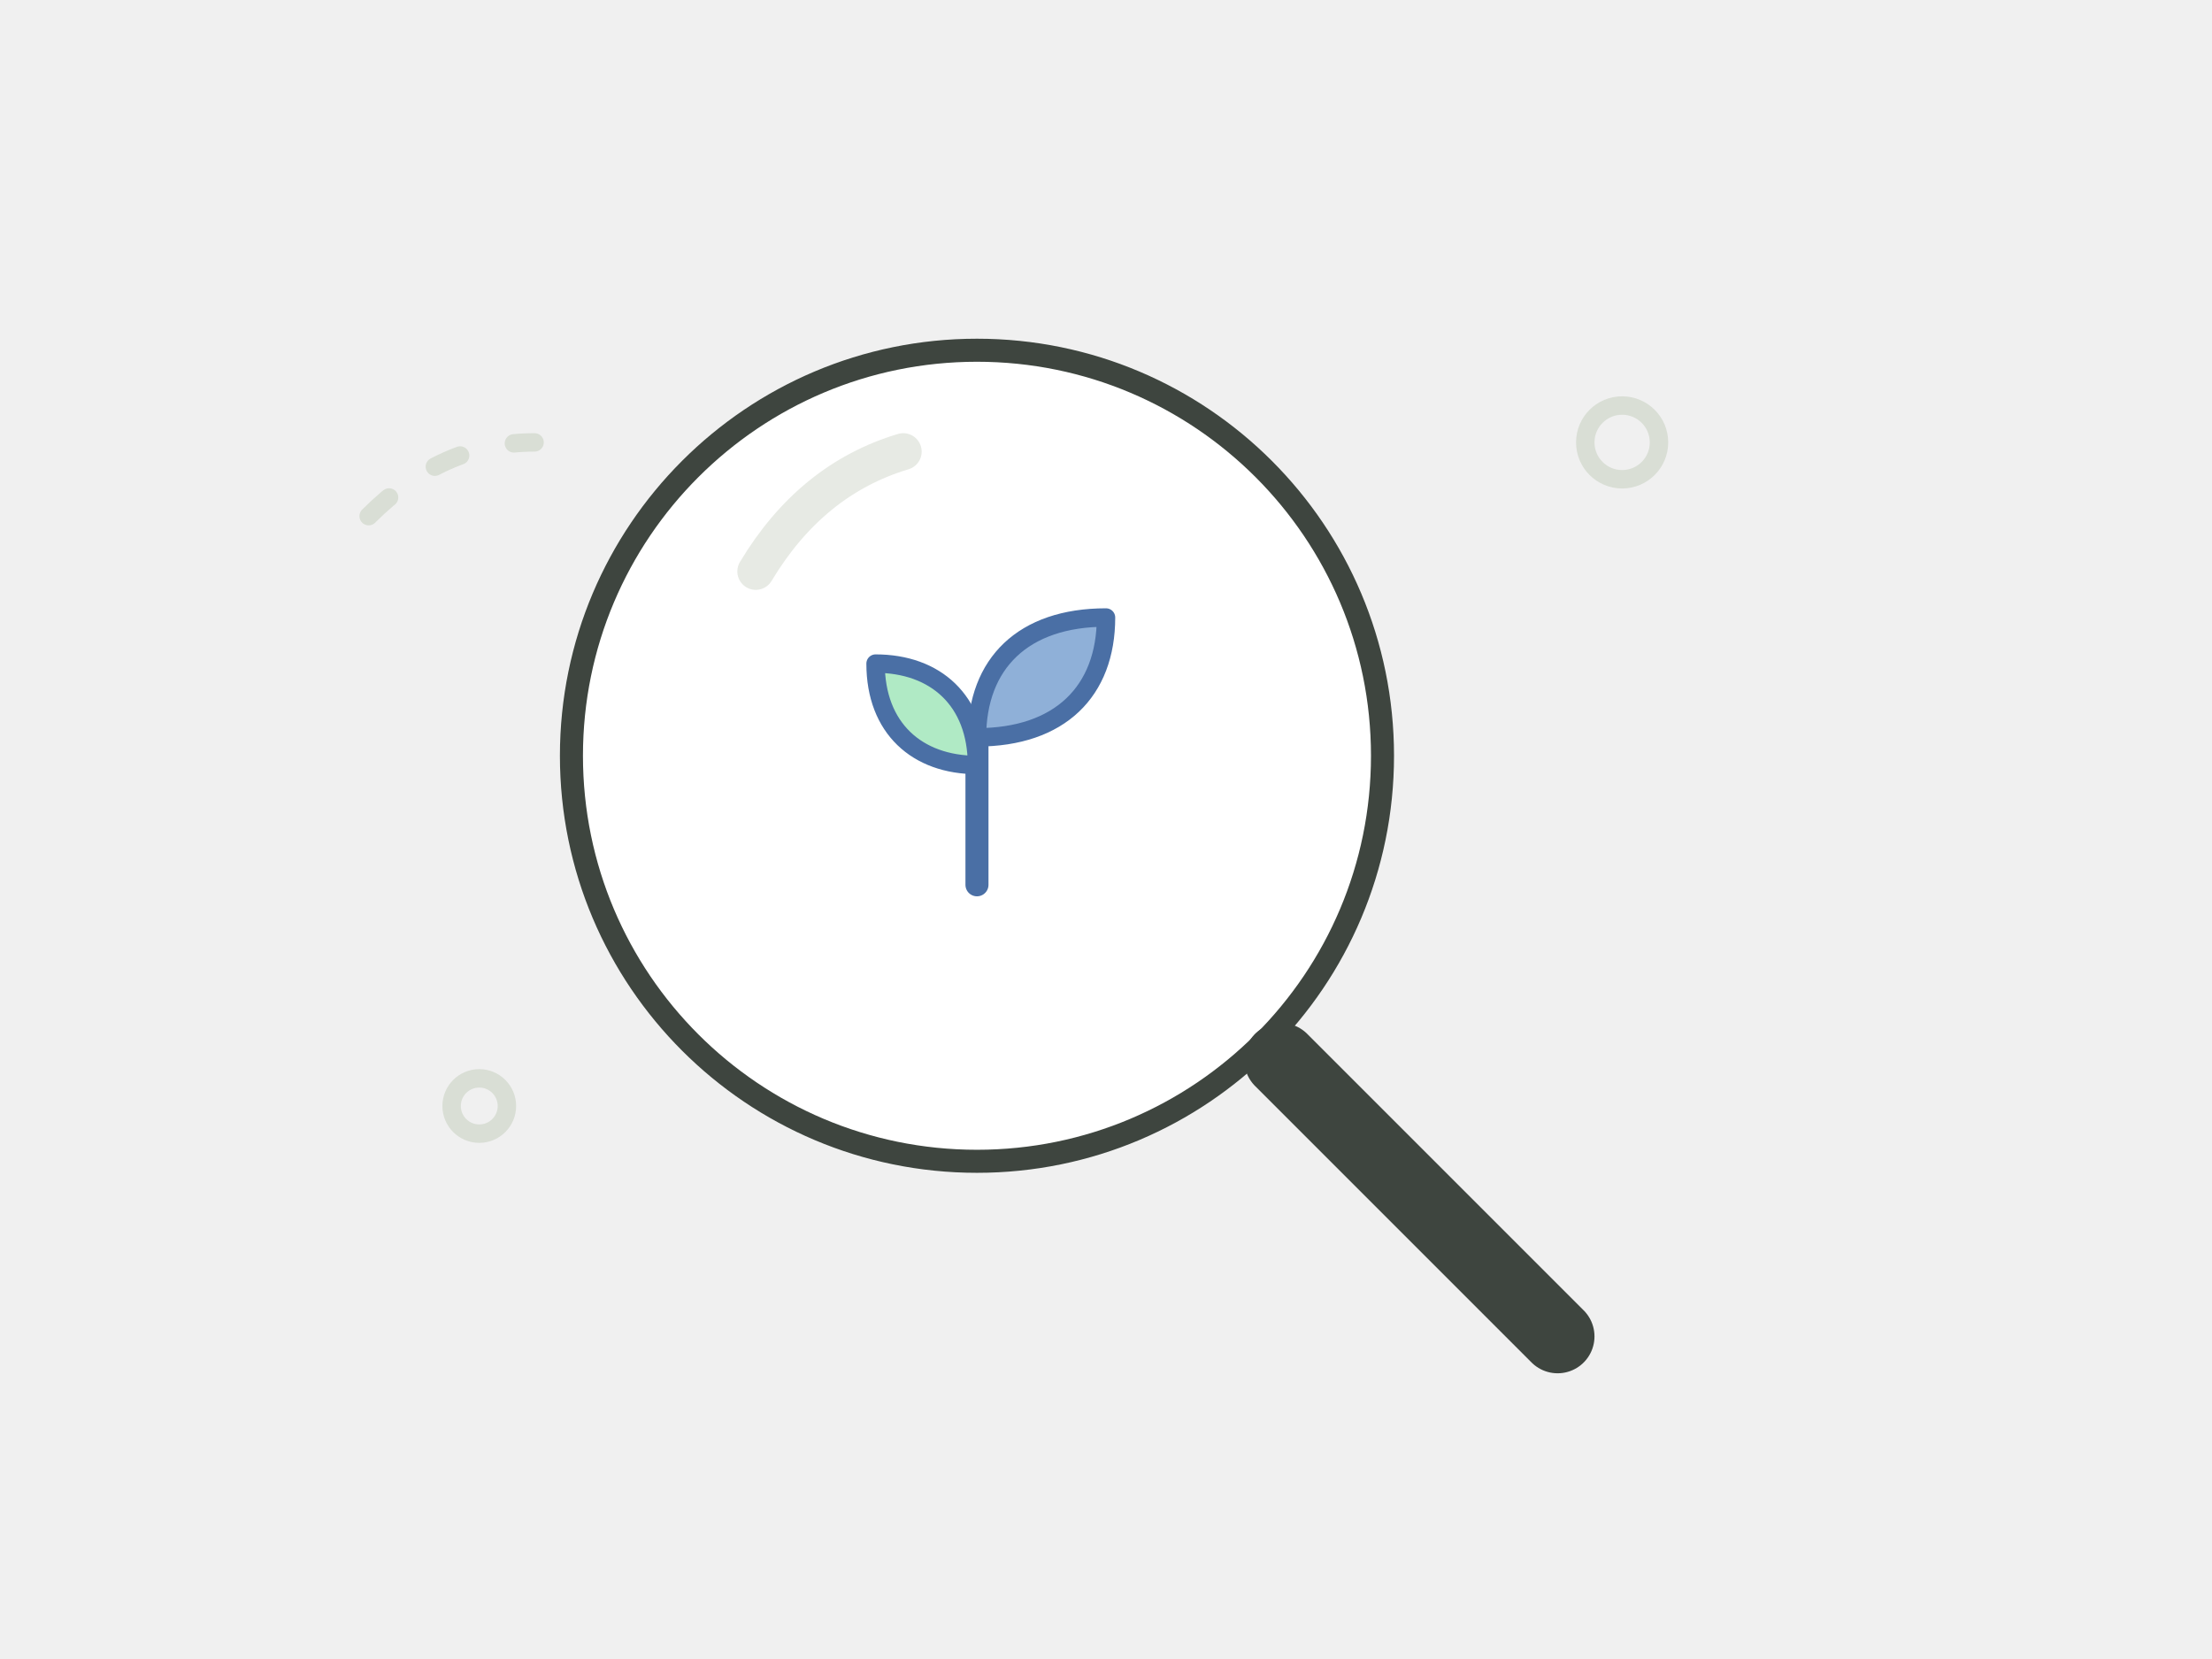
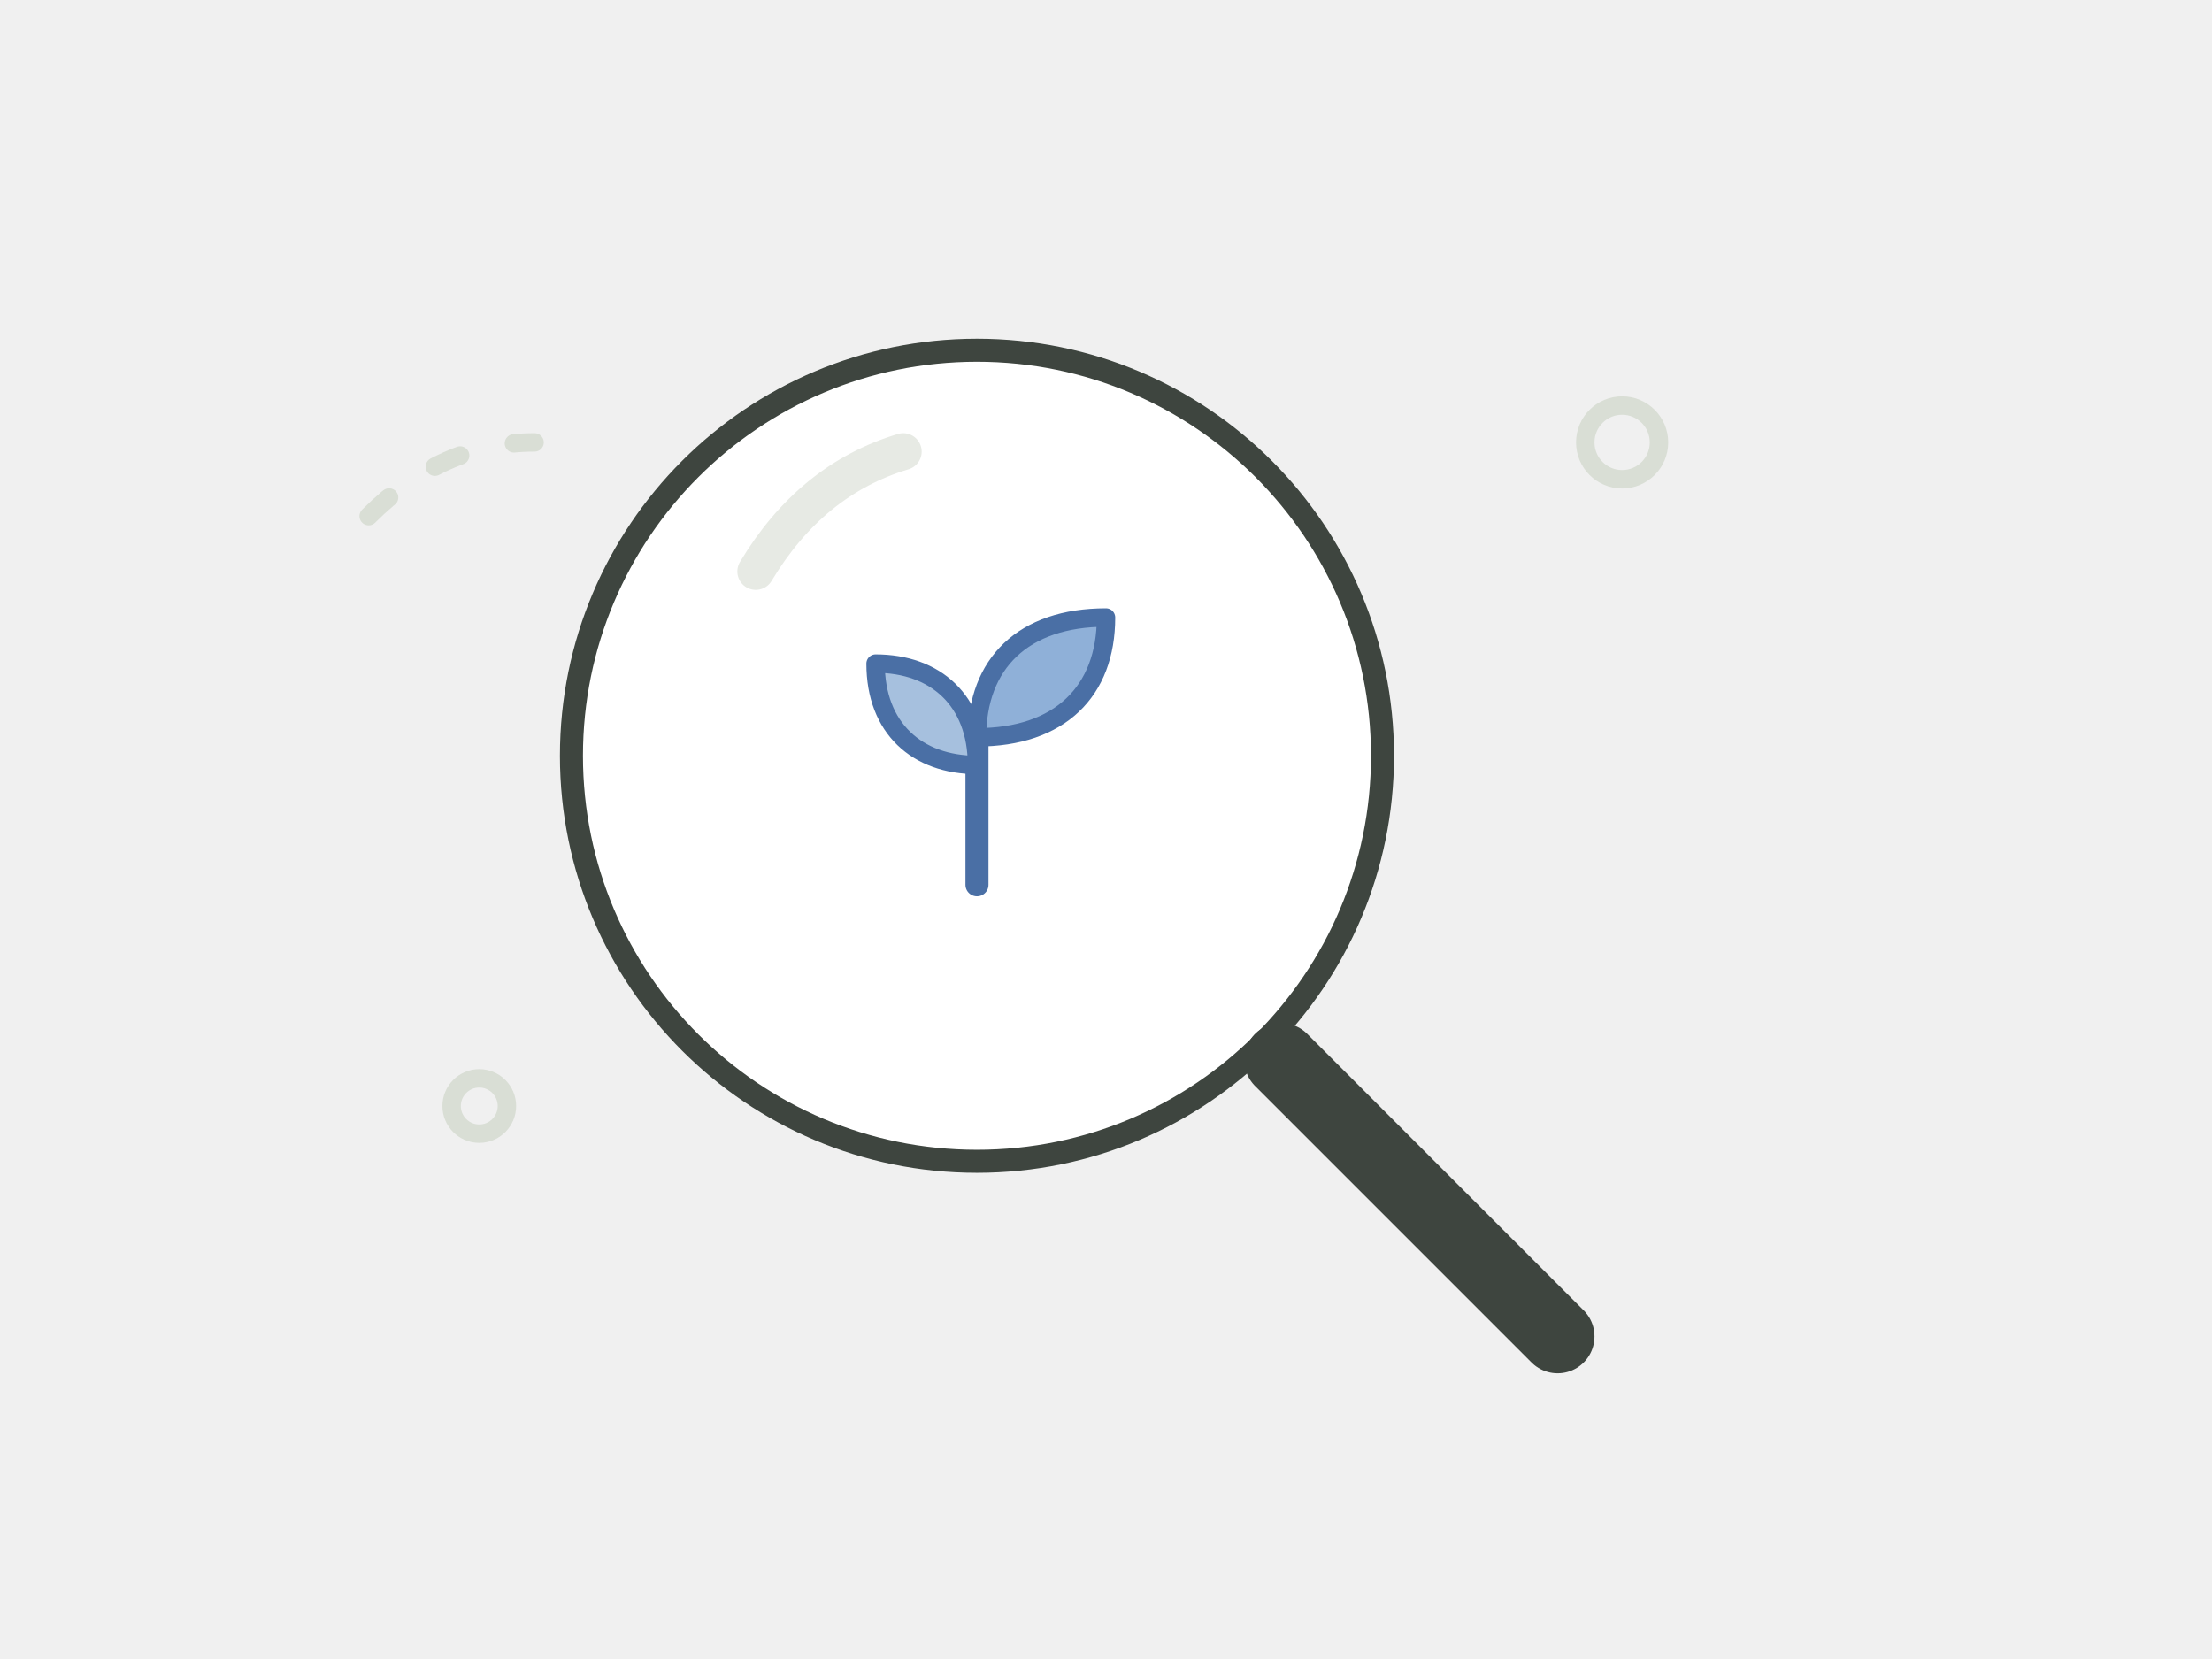
<svg xmlns="http://www.w3.org/2000/svg" viewBox="0 0 240 180" fill="none" stroke-linecap="round" stroke-linejoin="round">
  <circle cx="106" cy="82" r="44" fill="#FFFFFF" stroke="#3E453F" stroke-width="2.5" />
  <path d="M139 115l30 30" stroke="#3E453F" stroke-width="8" />
  <path d="M106 96V78" stroke="#4A6FA5" stroke-width="2.5" />
  <path d="M106 80c0-8 5-13 14-13 0 8-5 13-14 13z" fill="#8FB0D8" stroke="#4A6FA5" stroke-width="2" />
-   <path d="M106 83c0-7-4.5-11-11-11 0 7 4.5 11 11 11z" fill="#B0EAC5" stroke="#4A6FA5" stroke-width="2" />
+   <path d="M106 83c0-7-4.5-11-11-11 0 7 4.5 11 11 11z" fill="#A6C0DE" stroke="#4A6FA5" stroke-width="2" />
  <path d="M82 62q6-10 16-13" stroke="#E7EAE4" stroke-width="4" />
  <circle cx="176" cy="48" r="4" stroke="#D9DED5" stroke-width="2" />
  <circle cx="52" cy="120" r="3" stroke="#D9DED5" stroke-width="2" />
  <path d="M40 56q8-8 18-8" stroke="#D9DED5" stroke-width="2" stroke-dasharray="3 6" />
</svg>
